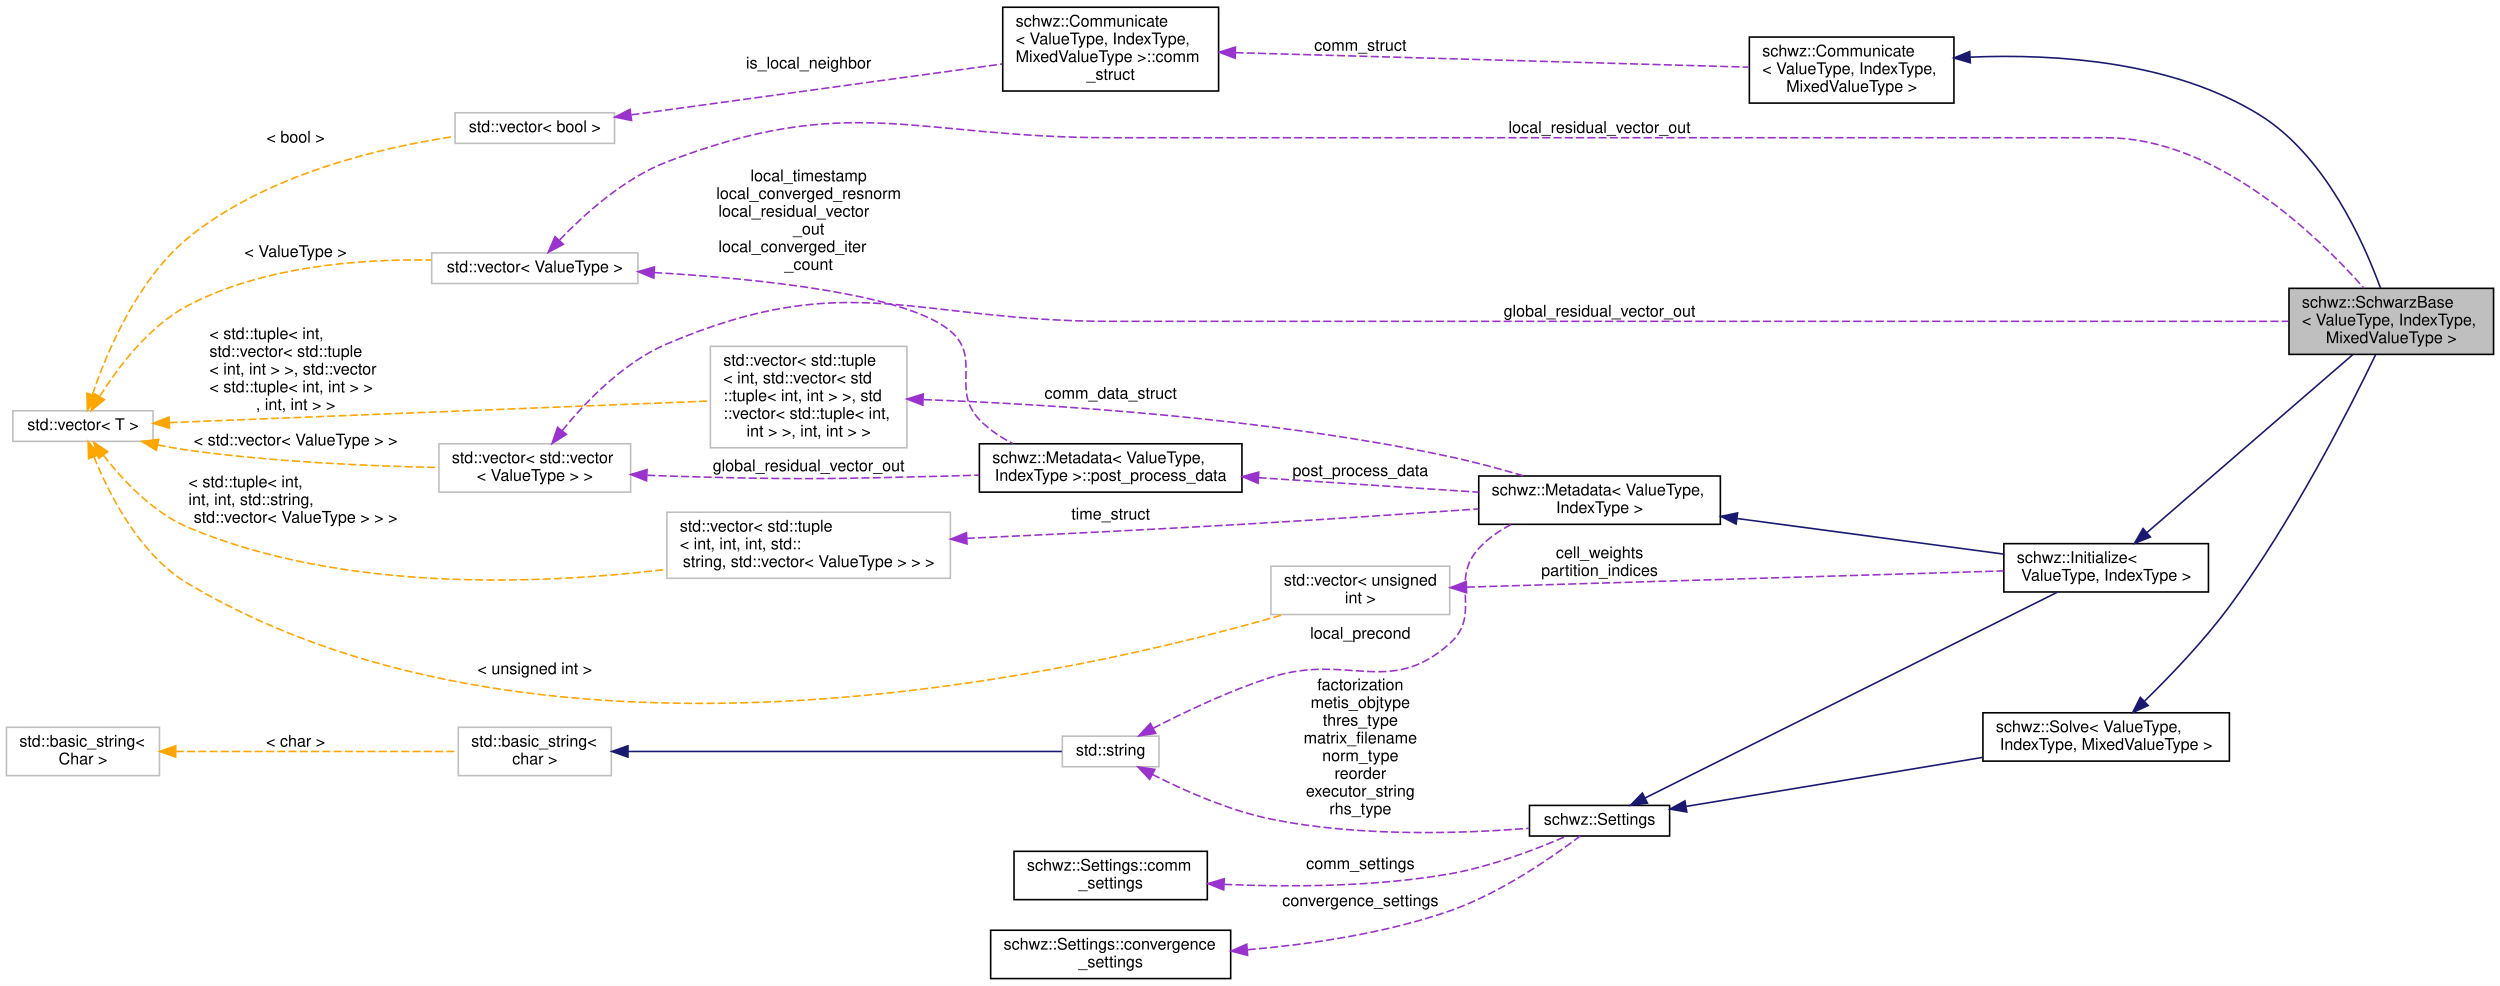
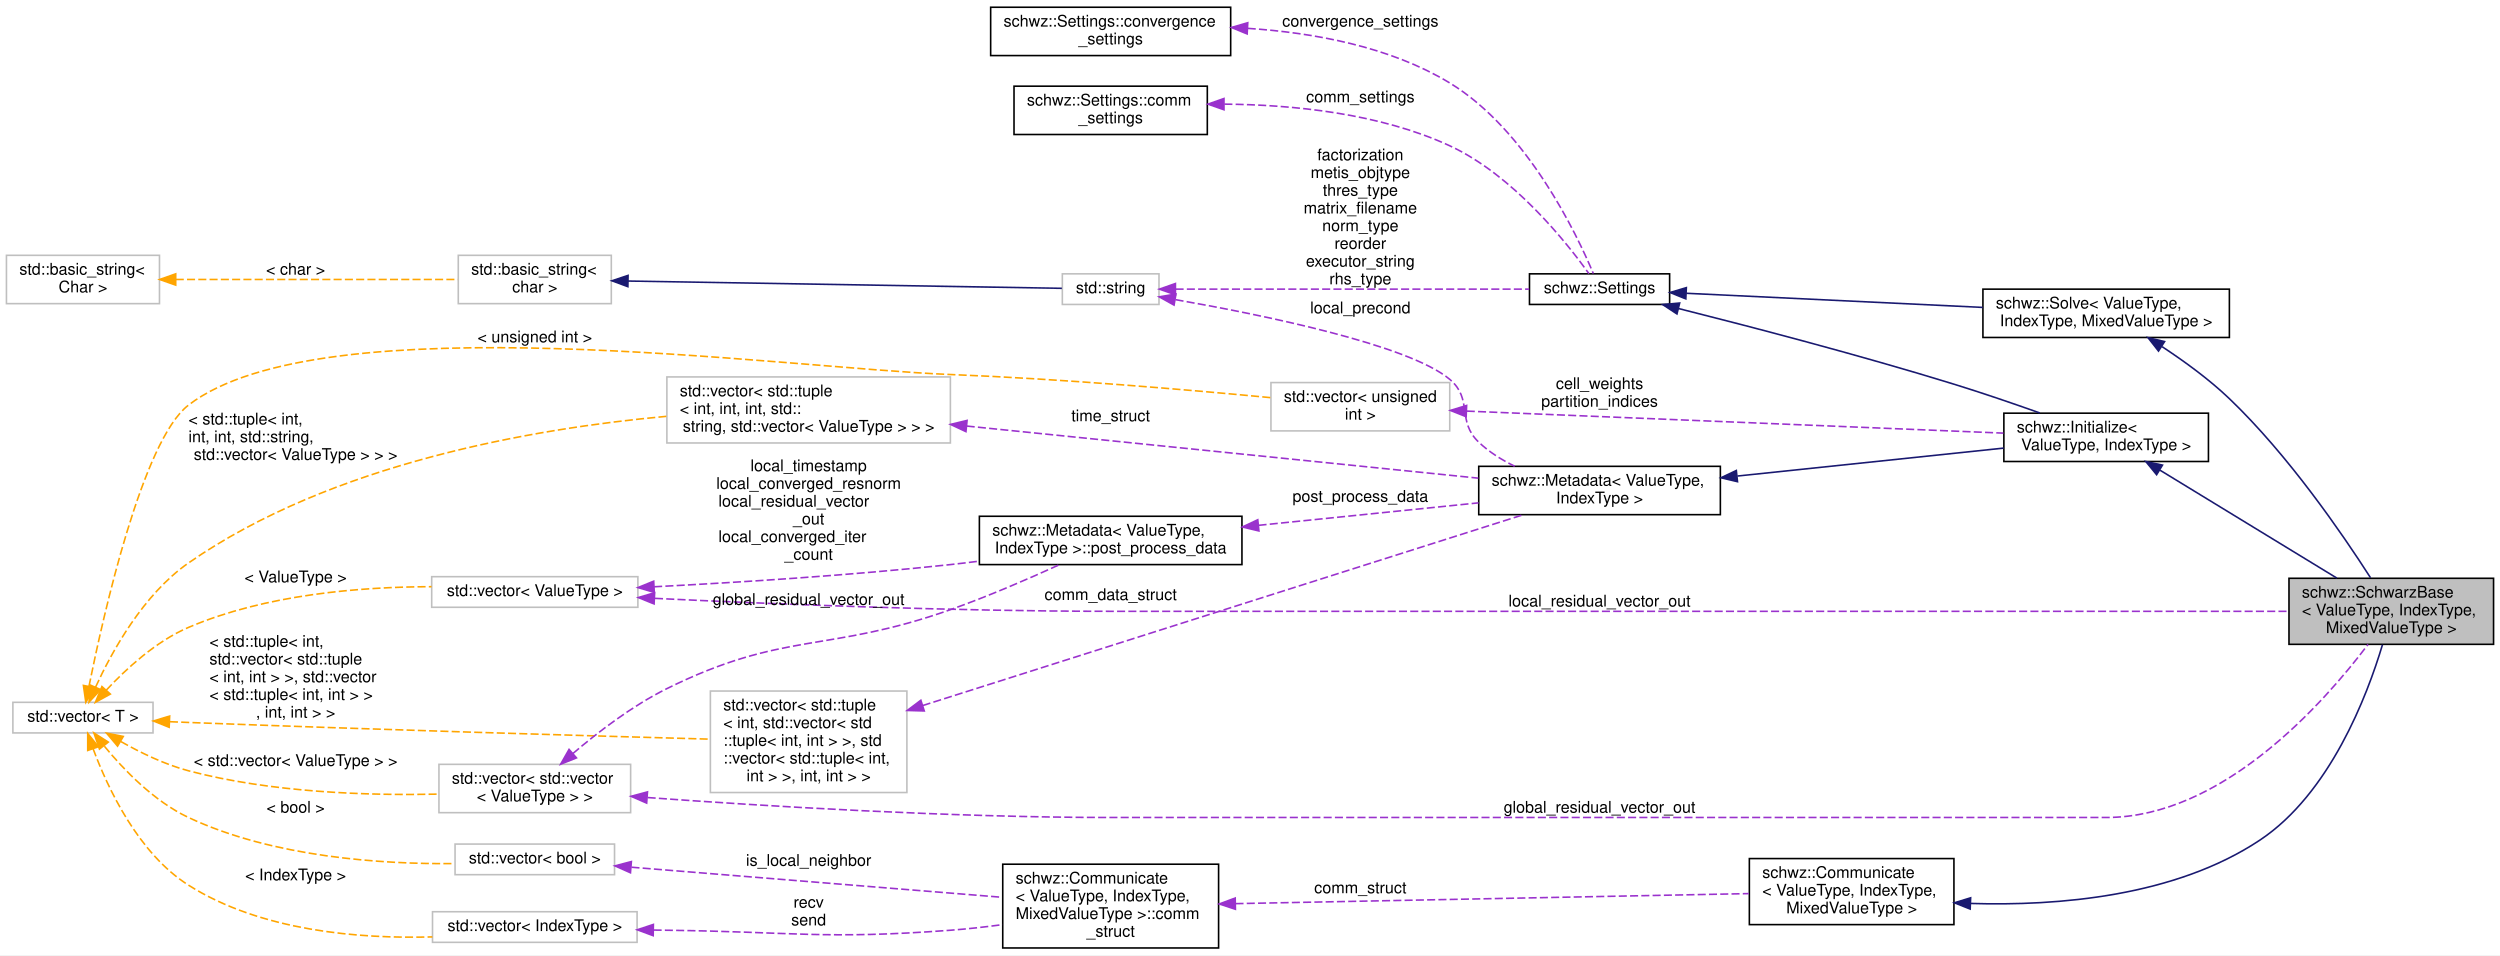
- <svg xmlns="http://www.w3.org/2000/svg" xmlns:xlink="http://www.w3.org/1999/xlink" width="1552pt" height="612pt" viewBox="0.00 0.00 1552.00 612.00">
-   <g id="graph0" class="graph" transform="scale(1 1) rotate(0) translate(4 608)">
-     <polygon fill="#ffffff" stroke="transparent" points="-4,4 -4,-608 1548,-608 1548,4 -4,4" />
+ <svg xmlns="http://www.w3.org/2000/svg" xmlns:xlink="http://www.w3.org/1999/xlink" width="1552pt" height="593pt" viewBox="0.00 0.00 1552.00 593.00">
+   <g id="graph0" class="graph" transform="scale(1 1) rotate(0) translate(4 589)">
+     <polygon fill="#ffffff" stroke="transparent" points="-4,4 -4,-589 1548,-589 1548,4 -4,4" />
    <g id="node1" class="node">
-       <polygon fill="#bfbfbf" stroke="#000000" points="1417,-388 1417,-429 1544,-429 1544,-388 1417,-388" />
-       <text text-anchor="start" x="1425" y="-417" font-family="Helvetica,sans-Serif" font-size="10.00" fill="#000000">schwz::SchwarzBase</text>
-       <text text-anchor="start" x="1425" y="-406" font-family="Helvetica,sans-Serif" font-size="10.00" fill="#000000">&lt; ValueType, IndexType,</text>
-       <text text-anchor="middle" x="1480.5" y="-395" font-family="Helvetica,sans-Serif" font-size="10.00" fill="#000000"> MixedValueType &gt;</text>
+       <polygon fill="#bfbfbf" stroke="#000000" points="1417,-189 1417,-230 1544,-230 1544,-189 1417,-189" />
+       <text text-anchor="start" x="1425" y="-218" font-family="Helvetica,sans-Serif" font-size="10.00" fill="#000000">schwz::SchwarzBase</text>
+       <text text-anchor="start" x="1425" y="-207" font-family="Helvetica,sans-Serif" font-size="10.00" fill="#000000">&lt; ValueType, IndexType,</text>
+       <text text-anchor="middle" x="1480.5" y="-196" font-family="Helvetica,sans-Serif" font-size="10.00" fill="#000000"> MixedValueType &gt;</text>
    </g>
    <g id="node2" class="node">
      <g id="a_node2">
        <a xlink:href="classschwz_1_1Initialize.html" target="_top" xlink:title="The initialization class that provides methods for initialization of the solver. ">
-           <polygon fill="#ffffff" stroke="#000000" points="1240,-240.5 1240,-270.5 1367,-270.5 1367,-240.5 1240,-240.5" />
-           <text text-anchor="start" x="1248" y="-258.5" font-family="Helvetica,sans-Serif" font-size="10.00" fill="#000000">schwz::Initialize&lt;</text>
-           <text text-anchor="middle" x="1303.5" y="-247.5" font-family="Helvetica,sans-Serif" font-size="10.00" fill="#000000"> ValueType, IndexType &gt;</text>
+           <polygon fill="#ffffff" stroke="#000000" points="1240,-302.5 1240,-332.5 1367,-332.5 1367,-302.5 1240,-302.5" />
+           <text text-anchor="start" x="1248" y="-320.5" font-family="Helvetica,sans-Serif" font-size="10.00" fill="#000000">schwz::Initialize&lt;</text>
+           <text text-anchor="middle" x="1303.5" y="-309.5" font-family="Helvetica,sans-Serif" font-size="10.00" fill="#000000"> ValueType, IndexType &gt;</text>
        </a>
      </g>
    </g>
    <g id="edge1" class="edge">
-       <path fill="none" stroke="#191970" d="M1328.784,-277.356C1362.868,-306.818 1423.123,-358.903 1456.523,-387.774" />
-       <polygon fill="#191970" stroke="#191970" points="1330.973,-274.621 1321.119,-270.73 1326.395,-279.917 1330.973,-274.621" />
+       <path fill="none" stroke="#191970" d="M1336.94,-297.096C1368.372,-277.917 1415.177,-249.358 1446.719,-230.112" />
+       <polygon fill="#191970" stroke="#191970" points="1334.824,-294.287 1328.111,-302.483 1338.47,-300.262 1334.824,-294.287" />
    </g>
    <g id="node3" class="node">
      <g id="a_node3">
        <a xlink:href="structschwz_1_1Settings.html" target="_top" xlink:title="The struct that contains the solver settings and the parameters to be set by the user. ">
-           <polygon fill="#ffffff" stroke="#000000" points="945.5,-89 945.5,-108 1032.5,-108 1032.5,-89 945.5,-89" />
-           <text text-anchor="middle" x="989" y="-96" font-family="Helvetica,sans-Serif" font-size="10.00" fill="#000000">schwz::Settings</text>
+           <polygon fill="#ffffff" stroke="#000000" points="945.5,-400 945.5,-419 1032.5,-419 1032.5,-400 945.5,-400" />
+           <text text-anchor="middle" x="989" y="-407" font-family="Helvetica,sans-Serif" font-size="10.00" fill="#000000">schwz::Settings</text>
        </a>
      </g>
    </g>
    <g id="edge2" class="edge">
-       <path fill="none" stroke="#191970" d="M1017.321,-112.638C1076.365,-142.113 1212.169,-209.907 1273.027,-240.288" />
-       <polygon fill="#191970" stroke="#191970" points="1018.71,-109.42 1008.2,-108.085 1015.584,-115.683 1018.71,-109.42" />
-     </g>
-     <g id="node20" class="node">
-       <g id="a_node20">
+       <path fill="none" stroke="#191970" d="M1037.943,-397.48C1082.723,-386.221 1150.68,-368.476 1209,-350.5 1226.603,-345.074 1245.831,-338.484 1262.319,-332.623" />
+       <polygon fill="#191970" stroke="#191970" points="1037.045,-394.096 1028.195,-399.92 1038.745,-400.887 1037.045,-394.096" />
+     </g>
+     <g id="node21" class="node">
+       <g id="a_node21">
        <a xlink:href="classschwz_1_1Solve.html" target="_top" xlink:title="The Solver class the provides the solver and the convergence checking methods. ">
-           <polygon fill="#ffffff" stroke="#000000" points="1227,-135.5 1227,-165.5 1380,-165.5 1380,-135.5 1227,-135.5" />
-           <text text-anchor="start" x="1235" y="-153.5" font-family="Helvetica,sans-Serif" font-size="10.00" fill="#000000">schwz::Solve&lt; ValueType,</text>
-           <text text-anchor="middle" x="1303.5" y="-142.5" font-family="Helvetica,sans-Serif" font-size="10.00" fill="#000000"> IndexType, MixedValueType &gt;</text>
-         </a>
-       </g>
-     </g>
-     <g id="edge26" class="edge">
-       <path fill="none" stroke="#191970" d="M1042.819,-107.398C1093.476,-115.774 1169.869,-128.405 1226.879,-137.831" />
-       <polygon fill="#191970" stroke="#191970" points="1043.167,-103.909 1032.73,-105.73 1042.025,-110.815 1043.167,-103.909" />
+           <polygon fill="#ffffff" stroke="#000000" points="1227,-379.5 1227,-409.5 1380,-409.5 1380,-379.5 1227,-379.5" />
+           <text text-anchor="start" x="1235" y="-397.5" font-family="Helvetica,sans-Serif" font-size="10.00" fill="#000000">schwz::Solve&lt; ValueType,</text>
+           <text text-anchor="middle" x="1303.5" y="-386.5" font-family="Helvetica,sans-Serif" font-size="10.00" fill="#000000"> IndexType, MixedValueType &gt;</text>
+         </a>
+       </g>
+     </g>
+     <g id="edge28" class="edge">
+       <path fill="none" stroke="#191970" d="M1042.819,-406.933C1093.476,-404.517 1169.869,-400.873 1226.879,-398.154" />
+       <polygon fill="#191970" stroke="#191970" points="1042.552,-403.442 1032.73,-407.414 1042.885,-410.434 1042.552,-403.442" />
    </g>
    <g id="node4" class="node">
      <g id="a_node4">
        <a xlink:href="structschwz_1_1Settings_1_1comm__settings.html" target="_top" xlink:title="The settings for the various available communication paradigms. ">
-           <polygon fill="#ffffff" stroke="#000000" points="625.5,-49.5 625.5,-79.5 745.5,-79.5 745.5,-49.5 625.5,-49.5" />
-           <text text-anchor="start" x="633.5" y="-67.5" font-family="Helvetica,sans-Serif" font-size="10.00" fill="#000000">schwz::Settings::comm</text>
-           <text text-anchor="middle" x="685.5" y="-56.5" font-family="Helvetica,sans-Serif" font-size="10.00" fill="#000000">_settings</text>
+           <polygon fill="#ffffff" stroke="#000000" points="625.5,-505.5 625.5,-535.5 745.5,-535.5 745.5,-505.5 625.5,-505.5" />
+           <text text-anchor="start" x="633.5" y="-523.5" font-family="Helvetica,sans-Serif" font-size="10.00" fill="#000000">schwz::Settings::comm</text>
+           <text text-anchor="middle" x="685.5" y="-512.5" font-family="Helvetica,sans-Serif" font-size="10.00" fill="#000000">_settings</text>
        </a>
      </g>
    </g>
    <g id="edge3" class="edge">
-       <path fill="none" stroke="#9a32cd" stroke-dasharray="5,2" d="M756.054,-58.971C797.178,-57.203 849.868,-57.445 896,-65.5 921.822,-70.009 949.997,-80.915 968.49,-88.962" />
-       <polygon fill="#9a32cd" stroke="#9a32cd" points="755.679,-55.485 745.859,-59.461 756.015,-62.477 755.679,-55.485" />
-       <text text-anchor="middle" x="840.5" y="-68.5" font-family="Helvetica,sans-Serif" font-size="10.00" fill="#000000"> comm_settings</text>
+       <path fill="none" stroke="#9a32cd" stroke-dasharray="5,2" d="M756.081,-524.355C798.456,-523.995 852.416,-518.688 896,-498.5 935.543,-480.184 968.804,-438.132 982.411,-419.132" />
+       <polygon fill="#9a32cd" stroke="#9a32cd" points="755.85,-520.855 745.848,-524.348 755.846,-527.855 755.85,-520.855" />
+       <text text-anchor="middle" x="840.5" y="-525.5" font-family="Helvetica,sans-Serif" font-size="10.00" fill="#000000"> comm_settings</text>
    </g>
    <g id="node5" class="node">
      <g id="a_node5">
        <a xlink:title="STL class. ">
-           <polygon fill="#ffffff" stroke="#bfbfbf" points="655.5,-132 655.5,-151 715.5,-151 715.5,-132 655.5,-132" />
-           <text text-anchor="middle" x="685.5" y="-139" font-family="Helvetica,sans-Serif" font-size="10.00" fill="#000000">std::string</text>
+           <polygon fill="#ffffff" stroke="#bfbfbf" points="655.5,-400 655.5,-419 715.5,-419 715.5,-400 655.5,-400" />
+           <text text-anchor="middle" x="685.5" y="-407" font-family="Helvetica,sans-Serif" font-size="10.00" fill="#000000">std::string</text>
        </a>
      </g>
    </g>
    <g id="edge4" class="edge">
-       <path fill="none" stroke="#9a32cd" stroke-dasharray="5,2" d="M711.333,-127.249C730.899,-117.298 758.796,-104.871 785,-99.5 839.299,-88.371 903.448,-90.475 945.112,-93.792" />
-       <polygon fill="#9a32cd" stroke="#9a32cd" points="709.684,-124.162 702.441,-131.894 712.925,-130.367 709.684,-124.162" />
-       <text text-anchor="middle" x="840.5" y="-179.5" font-family="Helvetica,sans-Serif" font-size="10.00" fill="#000000"> factorization</text>
-       <text text-anchor="middle" x="840.5" y="-168.5" font-family="Helvetica,sans-Serif" font-size="10.00" fill="#000000">metis_objtype</text>
-       <text text-anchor="middle" x="840.5" y="-157.5" font-family="Helvetica,sans-Serif" font-size="10.00" fill="#000000">thres_type</text>
-       <text text-anchor="middle" x="840.5" y="-146.5" font-family="Helvetica,sans-Serif" font-size="10.00" fill="#000000">matrix_filename</text>
-       <text text-anchor="middle" x="840.5" y="-135.5" font-family="Helvetica,sans-Serif" font-size="10.00" fill="#000000">norm_type</text>
-       <text text-anchor="middle" x="840.5" y="-124.5" font-family="Helvetica,sans-Serif" font-size="10.00" fill="#000000">reorder</text>
-       <text text-anchor="middle" x="840.5" y="-113.5" font-family="Helvetica,sans-Serif" font-size="10.00" fill="#000000">executor_string</text>
-       <text text-anchor="middle" x="840.5" y="-102.5" font-family="Helvetica,sans-Serif" font-size="10.00" fill="#000000">rhs_type</text>
+       <path fill="none" stroke="#9a32cd" stroke-dasharray="5,2" d="M725.786,-409.5C782.776,-409.5 886.528,-409.5 945.314,-409.5" />
+       <polygon fill="#9a32cd" stroke="#9a32cd" points="725.71,-406 715.71,-409.5 725.71,-413 725.71,-406" />
+       <text text-anchor="middle" x="840.5" y="-489.5" font-family="Helvetica,sans-Serif" font-size="10.00" fill="#000000"> factorization</text>
+       <text text-anchor="middle" x="840.5" y="-478.5" font-family="Helvetica,sans-Serif" font-size="10.00" fill="#000000">metis_objtype</text>
+       <text text-anchor="middle" x="840.5" y="-467.5" font-family="Helvetica,sans-Serif" font-size="10.00" fill="#000000">thres_type</text>
+       <text text-anchor="middle" x="840.5" y="-456.5" font-family="Helvetica,sans-Serif" font-size="10.00" fill="#000000">matrix_filename</text>
+       <text text-anchor="middle" x="840.5" y="-445.5" font-family="Helvetica,sans-Serif" font-size="10.00" fill="#000000">norm_type</text>
+       <text text-anchor="middle" x="840.5" y="-434.5" font-family="Helvetica,sans-Serif" font-size="10.00" fill="#000000">reorder</text>
+       <text text-anchor="middle" x="840.5" y="-423.5" font-family="Helvetica,sans-Serif" font-size="10.00" fill="#000000">executor_string</text>
+       <text text-anchor="middle" x="840.5" y="-412.5" font-family="Helvetica,sans-Serif" font-size="10.00" fill="#000000">rhs_type</text>
    </g>
    <g id="node9" class="node">
      <g id="a_node9">
        <a xlink:href="structschwz_1_1Metadata.html" target="_top" xlink:title="The solver metadata struct. ">
-           <polygon fill="#ffffff" stroke="#000000" points="914,-282.5 914,-312.5 1064,-312.5 1064,-282.5 914,-282.5" />
-           <text text-anchor="start" x="922" y="-300.5" font-family="Helvetica,sans-Serif" font-size="10.00" fill="#000000">schwz::Metadata&lt; ValueType,</text>
-           <text text-anchor="middle" x="989" y="-289.5" font-family="Helvetica,sans-Serif" font-size="10.00" fill="#000000"> IndexType &gt;</text>
+           <polygon fill="#ffffff" stroke="#000000" points="914,-269.5 914,-299.5 1064,-299.5 1064,-269.5 914,-269.5" />
+           <text text-anchor="start" x="922" y="-287.5" font-family="Helvetica,sans-Serif" font-size="10.00" fill="#000000">schwz::Metadata&lt; ValueType,</text>
+           <text text-anchor="middle" x="989" y="-276.5" font-family="Helvetica,sans-Serif" font-size="10.00" fill="#000000"> IndexType &gt;</text>
        </a>
      </g>
    </g>
    <g id="edge11" class="edge">
-       <path fill="none" stroke="#9a32cd" stroke-dasharray="5,2" d="M711.894,-155.881C731.545,-166.042 759.301,-179.268 785,-187.5 832.815,-202.817 858.614,-174.987 896,-208.5 916.414,-226.799 895.449,-247.314 914,-267.5 919.599,-273.592 926.6,-278.47 934.061,-282.369" />
-       <polygon fill="#9a32cd" stroke="#9a32cd" points="713.423,-152.73 702.944,-151.174 710.165,-158.926 713.423,-152.73" />
-       <text text-anchor="middle" x="840.5" y="-211.5" font-family="Helvetica,sans-Serif" font-size="10.00" fill="#000000"> local_precond</text>
+       <path fill="none" stroke="#9a32cd" stroke-dasharray="5,2" d="M725.778,-402.976C779.371,-393.604 870.358,-375.063 896,-353.5 910.611,-341.213 900.155,-327.644 914,-314.5 920.407,-308.417 928.203,-303.511 936.316,-299.571" />
+       <polygon fill="#9a32cd" stroke="#9a32cd" points="724.851,-399.584 715.588,-404.727 726.036,-406.483 724.851,-399.584" />
+       <text text-anchor="middle" x="840.5" y="-394.5" font-family="Helvetica,sans-Serif" font-size="10.00" fill="#000000"> local_precond</text>
    </g>
    <g id="node6" class="node">
-       <polygon fill="#ffffff" stroke="#bfbfbf" points="280.5,-126.5 280.5,-156.5 375.5,-156.5 375.5,-126.5 280.5,-126.5" />
-       <text text-anchor="start" x="288.5" y="-144.5" font-family="Helvetica,sans-Serif" font-size="10.00" fill="#000000">std::basic_string&lt;</text>
-       <text text-anchor="middle" x="328" y="-133.5" font-family="Helvetica,sans-Serif" font-size="10.00" fill="#000000"> char &gt;</text>
+       <polygon fill="#ffffff" stroke="#bfbfbf" points="280.5,-400.5 280.5,-430.5 375.5,-430.5 375.5,-400.5 280.5,-400.5" />
+       <text text-anchor="start" x="288.5" y="-418.5" font-family="Helvetica,sans-Serif" font-size="10.00" fill="#000000">std::basic_string&lt;</text>
+       <text text-anchor="middle" x="328" y="-407.5" font-family="Helvetica,sans-Serif" font-size="10.00" fill="#000000"> char &gt;</text>
    </g>
    <g id="edge5" class="edge">
-       <path fill="none" stroke="#191970" d="M385.845,-141.5C462.709,-141.5 595.715,-141.5 655.211,-141.5" />
-       <polygon fill="#191970" stroke="#191970" points="385.843,-138 375.843,-141.5 385.843,-145 385.843,-138" />
+       <path fill="none" stroke="#191970" d="M385.845,-414.529C462.709,-413.239 595.715,-411.007 655.211,-410.008" />
+       <polygon fill="#191970" stroke="#191970" points="385.783,-411.03 375.843,-414.697 385.9,-418.029 385.783,-411.03" />
    </g>
    <g id="node7" class="node">
      <g id="a_node7">
        <a xlink:title="STL class. ">
-           <polygon fill="#ffffff" stroke="#bfbfbf" points="0,-126.5 0,-156.5 95,-156.5 95,-126.5 0,-126.5" />
-           <text text-anchor="start" x="8" y="-144.5" font-family="Helvetica,sans-Serif" font-size="10.00" fill="#000000">std::basic_string&lt;</text>
-           <text text-anchor="middle" x="47.5" y="-133.5" font-family="Helvetica,sans-Serif" font-size="10.00" fill="#000000"> Char &gt;</text>
+           <polygon fill="#ffffff" stroke="#bfbfbf" points="0,-400.5 0,-430.5 95,-430.5 95,-400.5 0,-400.5" />
+           <text text-anchor="start" x="8" y="-418.5" font-family="Helvetica,sans-Serif" font-size="10.00" fill="#000000">std::basic_string&lt;</text>
+           <text text-anchor="middle" x="47.5" y="-407.5" font-family="Helvetica,sans-Serif" font-size="10.00" fill="#000000"> Char &gt;</text>
        </a>
      </g>
    </g>
    <g id="edge6" class="edge">
-       <path fill="none" stroke="#ffa500" stroke-dasharray="5,2" d="M105.094,-141.5C156.777,-141.5 231.742,-141.5 280.184,-141.5" />
-       <polygon fill="#ffa500" stroke="#ffa500" points="105.083,-138 95.083,-141.5 105.083,-145 105.083,-138" />
-       <text text-anchor="middle" x="179.5" y="-144.5" font-family="Helvetica,sans-Serif" font-size="10.00" fill="#000000"> &lt; char &gt;</text>
+       <path fill="none" stroke="#ffa500" stroke-dasharray="5,2" d="M105.094,-415.5C156.777,-415.5 231.742,-415.5 280.184,-415.5" />
+       <polygon fill="#ffa500" stroke="#ffa500" points="105.083,-412 95.083,-415.5 105.083,-419 105.083,-412" />
+       <text text-anchor="middle" x="179.5" y="-418.5" font-family="Helvetica,sans-Serif" font-size="10.00" fill="#000000"> &lt; char &gt;</text>
    </g>
    <g id="node8" class="node">
      <g id="a_node8">
        <a xlink:href="structschwz_1_1Settings_1_1convergence__settings.html" target="_top" xlink:title="The various convergence settings available. ">
-           <polygon fill="#ffffff" stroke="#000000" points="611,-.5 611,-30.5 760,-30.5 760,-.5 611,-.5" />
-           <text text-anchor="start" x="619" y="-18.5" font-family="Helvetica,sans-Serif" font-size="10.00" fill="#000000">schwz::Settings::convergence</text>
-           <text text-anchor="middle" x="685.5" y="-7.5" font-family="Helvetica,sans-Serif" font-size="10.00" fill="#000000">_settings</text>
+           <polygon fill="#ffffff" stroke="#000000" points="611,-554.5 611,-584.5 760,-584.5 760,-554.5 611,-554.5" />
+           <text text-anchor="start" x="619" y="-572.5" font-family="Helvetica,sans-Serif" font-size="10.00" fill="#000000">schwz::Settings::convergence</text>
+           <text text-anchor="middle" x="685.5" y="-561.5" font-family="Helvetica,sans-Serif" font-size="10.00" fill="#000000">_settings</text>
        </a>
      </g>
    </g>
    <g id="edge7" class="edge">
-       <path fill="none" stroke="#9a32cd" stroke-dasharray="5,2" d="M770.568,-18.402C809.644,-21.746 856.069,-28.609 896,-42.5 927.507,-53.461 959.904,-76.035 976.898,-88.924" />
-       <polygon fill="#9a32cd" stroke="#9a32cd" points="770.523,-14.887 760.278,-17.587 769.971,-21.866 770.523,-14.887" />
-       <text text-anchor="middle" x="840.5" y="-45.5" font-family="Helvetica,sans-Serif" font-size="10.00" fill="#000000"> convergence_settings</text>
+       <path fill="none" stroke="#9a32cd" stroke-dasharray="5,2" d="M770.575,-571.396C811.104,-568.745 858.738,-560.175 896,-537.5 944.104,-508.228 974.803,-443.757 985.125,-419.231" />
+       <polygon fill="#9a32cd" stroke="#9a32cd" points="770.23,-567.909 760.435,-571.947 770.611,-574.899 770.23,-567.909" />
+       <text text-anchor="middle" x="840.5" y="-572.5" font-family="Helvetica,sans-Serif" font-size="10.00" fill="#000000"> convergence_settings</text>
    </g>
    <g id="edge8" class="edge">
-       <path fill="none" stroke="#191970" d="M1074.253,-286.115C1126.489,-279.139 1192.243,-270.358 1239.92,-263.991" />
-       <polygon fill="#191970" stroke="#191970" points="1073.779,-282.647 1064.331,-287.44 1074.706,-289.585 1073.779,-282.647" />
+       <path fill="none" stroke="#191970" d="M1074.579,-293.48C1126.763,-298.955 1192.342,-305.836 1239.92,-310.829" />
+       <polygon fill="#191970" stroke="#191970" points="1074.641,-289.967 1064.331,-292.404 1073.911,-296.929 1074.641,-289.967" />
    </g>
    <g id="node10" class="node">
-       <polygon fill="#ffffff" stroke="#bfbfbf" points="410,-249 410,-290 586,-290 586,-249 410,-249" />
-       <text text-anchor="start" x="418" y="-278" font-family="Helvetica,sans-Serif" font-size="10.00" fill="#000000">std::vector&lt; std::tuple</text>
-       <text text-anchor="start" x="418" y="-267" font-family="Helvetica,sans-Serif" font-size="10.00" fill="#000000">&lt; int, int, int, std::</text>
-       <text text-anchor="middle" x="498" y="-256" font-family="Helvetica,sans-Serif" font-size="10.00" fill="#000000">string, std::vector&lt; ValueType &gt; &gt; &gt;</text>
+       <polygon fill="#ffffff" stroke="#bfbfbf" points="410,-314 410,-355 586,-355 586,-314 410,-314" />
+       <text text-anchor="start" x="418" y="-343" font-family="Helvetica,sans-Serif" font-size="10.00" fill="#000000">std::vector&lt; std::tuple</text>
+       <text text-anchor="start" x="418" y="-332" font-family="Helvetica,sans-Serif" font-size="10.00" fill="#000000">&lt; int, int, int, std::</text>
+       <text text-anchor="middle" x="498" y="-321" font-family="Helvetica,sans-Serif" font-size="10.00" fill="#000000">string, std::vector&lt; ValueType &gt; &gt; &gt;</text>
    </g>
    <g id="edge9" class="edge">
-       <path fill="none" stroke="#9a32cd" stroke-dasharray="5,2" d="M596.186,-273.793C647.156,-276.135 710.44,-279.223 767,-282.5 815.881,-285.332 870.78,-289.037 913.754,-292.056" />
-       <polygon fill="#9a32cd" stroke="#9a32cd" points="596.311,-270.295 586.161,-273.334 595.991,-277.287 596.311,-270.295" />
-       <text text-anchor="middle" x="685.5" y="-285.5" font-family="Helvetica,sans-Serif" font-size="10.00" fill="#000000"> time_struct</text>
+       <path fill="none" stroke="#9a32cd" stroke-dasharray="5,2" d="M596.107,-324.51C689.675,-314.981 828.599,-300.834 913.731,-292.165" />
+       <polygon fill="#9a32cd" stroke="#9a32cd" points="595.658,-321.037 586.064,-325.532 596.367,-328.001 595.658,-321.037" />
+       <text text-anchor="middle" x="685.5" y="-327.5" font-family="Helvetica,sans-Serif" font-size="10.00" fill="#000000"> time_struct</text>
    </g>
    <g id="node11" class="node">
      <g id="a_node11">
        <a xlink:title="STL class. ">
-           <polygon fill="#ffffff" stroke="#bfbfbf" points="4,-334 4,-353 91,-353 91,-334 4,-334" />
-           <text text-anchor="middle" x="47.5" y="-341" font-family="Helvetica,sans-Serif" font-size="10.00" fill="#000000">std::vector&lt; T &gt;</text>
+           <polygon fill="#ffffff" stroke="#bfbfbf" points="4,-134 4,-153 91,-153 91,-134 4,-134" />
+           <text text-anchor="middle" x="47.5" y="-141" font-family="Helvetica,sans-Serif" font-size="10.00" fill="#000000">std::vector&lt; T &gt;</text>
        </a>
      </g>
    </g>
    <g id="edge10" class="edge">
-       <path fill="none" stroke="#ffa500" stroke-dasharray="5,2" d="M60.165,-325.391C71.905,-310.287 90.865,-289.787 113,-280.5 208.419,-240.466 329.161,-244.813 409.744,-254.514" />
-       <polygon fill="#ffa500" stroke="#ffa500" points="57.269,-323.421 54.117,-333.536 62.889,-327.594 57.269,-323.421" />
-       <text text-anchor="start" x="113" y="-305.5" font-family="Helvetica,sans-Serif" font-size="10.00" fill="#000000"> &lt; std::tuple&lt; int,</text>
-       <text text-anchor="start" x="113" y="-294.5" font-family="Helvetica,sans-Serif" font-size="10.00" fill="#000000"> int, int, std::string,</text>
-       <text text-anchor="middle" x="179.5" y="-283.5" font-family="Helvetica,sans-Serif" font-size="10.00" fill="#000000"> std::vector&lt; ValueType &gt; &gt; &gt;</text>
+       <path fill="none" stroke="#ffa500" stroke-dasharray="5,2" d="M55.312,-162.408C65.371,-184.357 84.959,-220.027 113,-239.5 201.779,-301.152 326.469,-322.915 409.632,-330.527" />
+       <polygon fill="#ffa500" stroke="#ffa500" points="58.469,-160.89 51.255,-153.131 52.056,-163.696 58.469,-160.89" />
+       <text text-anchor="start" x="113" y="-325.5" font-family="Helvetica,sans-Serif" font-size="10.00" fill="#000000"> &lt; std::tuple&lt; int,</text>
+       <text text-anchor="start" x="113" y="-314.5" font-family="Helvetica,sans-Serif" font-size="10.00" fill="#000000"> int, int, std::string,</text>
+       <text text-anchor="middle" x="179.5" y="-303.5" font-family="Helvetica,sans-Serif" font-size="10.00" fill="#000000"> std::vector&lt; ValueType &gt; &gt; &gt;</text>
    </g>
    <g id="node13" class="node">
-       <polygon fill="#ffffff" stroke="#bfbfbf" points="264,-432 264,-451 392,-451 392,-432 264,-432" />
-       <text text-anchor="middle" x="328" y="-439" font-family="Helvetica,sans-Serif" font-size="10.00" fill="#000000">std::vector&lt; ValueType &gt;</text>
+       <polygon fill="#ffffff" stroke="#bfbfbf" points="264,-212 264,-231 392,-231 392,-212 264,-212" />
+       <text text-anchor="middle" x="328" y="-219" font-family="Helvetica,sans-Serif" font-size="10.00" fill="#000000">std::vector&lt; ValueType &gt;</text>
    </g>
    <g id="edge14" class="edge">
-       <path fill="none" stroke="#ffa500" stroke-dasharray="5,2" d="M57.984,-362.022C69.14,-379.801 88.544,-405.776 113,-418.5 159.456,-442.67 219.124,-447.328 263.811,-446.562" />
-       <polygon fill="#ffa500" stroke="#ffa500" points="60.796,-359.905 52.655,-353.124 54.79,-363.501 60.796,-359.905" />
-       <text text-anchor="middle" x="179.5" y="-448.5" font-family="Helvetica,sans-Serif" font-size="10.00" fill="#000000"> &lt; ValueType &gt;</text>
+       <path fill="none" stroke="#ffa500" stroke-dasharray="5,2" d="M61.916,-160.494C74.085,-173.567 92.728,-190.817 113,-199.5 160.77,-219.96 219.781,-224.721 263.888,-224.781" />
+       <polygon fill="#ffa500" stroke="#ffa500" points="64.495,-158.127 55.219,-153.008 59.278,-162.795 64.495,-158.127" />
+       <text text-anchor="middle" x="179.5" y="-227.5" font-family="Helvetica,sans-Serif" font-size="10.00" fill="#000000"> &lt; ValueType &gt;</text>
    </g>
    <g id="node14" class="node">
-       <polygon fill="#ffffff" stroke="#bfbfbf" points="268.5,-302.5 268.5,-332.5 387.5,-332.5 387.5,-302.5 268.5,-302.5" />
-       <text text-anchor="start" x="276.5" y="-320.5" font-family="Helvetica,sans-Serif" font-size="10.00" fill="#000000">std::vector&lt; std::vector</text>
-       <text text-anchor="middle" x="328" y="-309.5" font-family="Helvetica,sans-Serif" font-size="10.00" fill="#000000">&lt; ValueType &gt; &gt;</text>
+       <polygon fill="#ffffff" stroke="#bfbfbf" points="268.5,-84.5 268.5,-114.5 387.5,-114.5 387.5,-84.5 268.5,-84.5" />
+       <text text-anchor="start" x="276.5" y="-102.5" font-family="Helvetica,sans-Serif" font-size="10.00" fill="#000000">std::vector&lt; std::vector</text>
+       <text text-anchor="middle" x="328" y="-91.5" font-family="Helvetica,sans-Serif" font-size="10.00" fill="#000000">&lt; ValueType &gt; &gt;</text>
    </g>
    <g id="edge16" class="edge">
-       <path fill="none" stroke="#ffa500" stroke-dasharray="5,2" d="M93.898,-331.827C100.284,-330.528 106.782,-329.364 113,-328.5 165.197,-321.244 225.118,-318.644 268.42,-317.772" />
-       <polygon fill="#ffa500" stroke="#ffa500" points="93.052,-328.429 84.013,-333.957 94.525,-335.272 93.052,-328.429" />
-       <text text-anchor="middle" x="179.5" y="-331.5" font-family="Helvetica,sans-Serif" font-size="10.00" fill="#000000"> &lt; std::vector&lt; ValueType &gt; &gt;</text>
+       <path fill="none" stroke="#ffa500" stroke-dasharray="5,2" d="M71.069,-128.621C83.132,-121.801 98.334,-114.384 113,-110.5 164.123,-96.96 224.417,-95.027 268.125,-96.007" />
+       <polygon fill="#ffa500" stroke="#ffa500" points="68.976,-125.792 62.138,-133.884 72.53,-131.822 68.976,-125.792" />
+       <text text-anchor="middle" x="179.5" y="-113.5" font-family="Helvetica,sans-Serif" font-size="10.00" fill="#000000"> &lt; std::vector&lt; ValueType &gt; &gt;</text>
    </g>
    <g id="node15" class="node">
-       <polygon fill="#ffffff" stroke="#bfbfbf" points="437,-330 437,-393 559,-393 559,-330 437,-330" />
-       <text text-anchor="start" x="445" y="-381" font-family="Helvetica,sans-Serif" font-size="10.00" fill="#000000">std::vector&lt; std::tuple</text>
-       <text text-anchor="start" x="445" y="-370" font-family="Helvetica,sans-Serif" font-size="10.00" fill="#000000">&lt; int, std::vector&lt; std</text>
-       <text text-anchor="start" x="445" y="-359" font-family="Helvetica,sans-Serif" font-size="10.00" fill="#000000">::tuple&lt; int, int &gt; &gt;, std</text>
-       <text text-anchor="start" x="445" y="-348" font-family="Helvetica,sans-Serif" font-size="10.00" fill="#000000">::vector&lt; std::tuple&lt; int,</text>
-       <text text-anchor="middle" x="498" y="-337" font-family="Helvetica,sans-Serif" font-size="10.00" fill="#000000"> int &gt; &gt;, int, int &gt; &gt;</text>
+       <polygon fill="#ffffff" stroke="#bfbfbf" points="437,-97 437,-160 559,-160 559,-97 437,-97" />
+       <text text-anchor="start" x="445" y="-148" font-family="Helvetica,sans-Serif" font-size="10.00" fill="#000000">std::vector&lt; std::tuple</text>
+       <text text-anchor="start" x="445" y="-137" font-family="Helvetica,sans-Serif" font-size="10.00" fill="#000000">&lt; int, std::vector&lt; std</text>
+       <text text-anchor="start" x="445" y="-126" font-family="Helvetica,sans-Serif" font-size="10.00" fill="#000000">::tuple&lt; int, int &gt; &gt;, std</text>
+       <text text-anchor="start" x="445" y="-115" font-family="Helvetica,sans-Serif" font-size="10.00" fill="#000000">::vector&lt; std::tuple&lt; int,</text>
+       <text text-anchor="middle" x="498" y="-104" font-family="Helvetica,sans-Serif" font-size="10.00" fill="#000000"> int &gt; &gt;, int, int &gt; &gt;</text>
    </g>
    <g id="edge18" class="edge">
-       <path fill="none" stroke="#ffa500" stroke-dasharray="5,2" d="M101.232,-345.647C185.525,-349.015 348.344,-355.52 436.947,-359.061" />
-       <polygon fill="#ffa500" stroke="#ffa500" points="101.237,-342.144 91.105,-345.242 100.957,-349.139 101.237,-342.144" />
-       <text text-anchor="start" x="126" y="-397.5" font-family="Helvetica,sans-Serif" font-size="10.00" fill="#000000"> &lt; std::tuple&lt; int,</text>
-       <text text-anchor="start" x="126" y="-386.5" font-family="Helvetica,sans-Serif" font-size="10.00" fill="#000000"> std::vector&lt; std::tuple</text>
-       <text text-anchor="start" x="126" y="-375.5" font-family="Helvetica,sans-Serif" font-size="10.00" fill="#000000">&lt; int, int &gt; &gt;, std::vector</text>
-       <text text-anchor="start" x="126" y="-364.5" font-family="Helvetica,sans-Serif" font-size="10.00" fill="#000000">&lt; std::tuple&lt; int, int &gt; &gt;</text>
-       <text text-anchor="middle" x="179.5" y="-353.5" font-family="Helvetica,sans-Serif" font-size="10.00" fill="#000000">, int, int &gt; &gt;</text>
+       <path fill="none" stroke="#ffa500" stroke-dasharray="5,2" d="M101.493,-140.965C105.386,-140.801 109.253,-140.644 113,-140.5 227.435,-136.096 361.051,-132.214 436.978,-130.127" />
+       <polygon fill="#ffa500" stroke="#ffa500" points="101.024,-137.482 91.185,-141.41 101.327,-144.475 101.024,-137.482" />
+       <text text-anchor="start" x="126" y="-187.5" font-family="Helvetica,sans-Serif" font-size="10.00" fill="#000000"> &lt; std::tuple&lt; int,</text>
+       <text text-anchor="start" x="126" y="-176.5" font-family="Helvetica,sans-Serif" font-size="10.00" fill="#000000"> std::vector&lt; std::tuple</text>
+       <text text-anchor="start" x="126" y="-165.5" font-family="Helvetica,sans-Serif" font-size="10.00" fill="#000000">&lt; int, int &gt; &gt;, std::vector</text>
+       <text text-anchor="start" x="126" y="-154.5" font-family="Helvetica,sans-Serif" font-size="10.00" fill="#000000">&lt; std::tuple&lt; int, int &gt; &gt;</text>
+       <text text-anchor="middle" x="179.5" y="-143.5" font-family="Helvetica,sans-Serif" font-size="10.00" fill="#000000">, int, int &gt; &gt;</text>
    </g>
    <g id="node16" class="node">
-       <polygon fill="#ffffff" stroke="#bfbfbf" points="785,-226.5 785,-256.5 896,-256.5 896,-226.5 785,-226.5" />
-       <text text-anchor="start" x="793" y="-244.5" font-family="Helvetica,sans-Serif" font-size="10.00" fill="#000000">std::vector&lt; unsigned</text>
-       <text text-anchor="middle" x="840.5" y="-233.5" font-family="Helvetica,sans-Serif" font-size="10.00" fill="#000000"> int &gt;</text>
+       <polygon fill="#ffffff" stroke="#bfbfbf" points="785,-321.5 785,-351.5 896,-351.5 896,-321.5 785,-321.5" />
+       <text text-anchor="start" x="793" y="-339.5" font-family="Helvetica,sans-Serif" font-size="10.00" fill="#000000">std::vector&lt; unsigned</text>
+       <text text-anchor="middle" x="840.5" y="-328.5" font-family="Helvetica,sans-Serif" font-size="10.00" fill="#000000"> int &gt;</text>
    </g>
    <g id="edge20" class="edge">
-       <path fill="none" stroke="#ffa500" stroke-dasharray="5,2" d="M54.289,-324.435C63.612,-301.359 82.75,-263.377 113,-245.5 336.452,-113.448 669.947,-190.824 792.826,-226.49" />
-       <polygon fill="#ffa500" stroke="#ffa500" points="50.987,-323.272 50.691,-333.863 57.527,-325.768 50.987,-323.272" />
-       <text text-anchor="middle" x="328" y="-189.5" font-family="Helvetica,sans-Serif" font-size="10.00" fill="#000000"> &lt; unsigned int &gt;</text>
+       <path fill="none" stroke="#ffa500" stroke-dasharray="5,2" d="M51.226,-162.909C60.228,-207.608 84.532,-315.654 113,-337.5 196.455,-401.542 480.885,-360.624 586,-356.5 654.644,-353.807 733.462,-347.043 784.97,-342.125" />
+       <polygon fill="#ffa500" stroke="#ffa500" points="54.641,-162.136 49.274,-153.001 47.773,-163.489 54.641,-162.136" />
+       <text text-anchor="middle" x="328" y="-376.5" font-family="Helvetica,sans-Serif" font-size="10.00" fill="#000000"> &lt; unsigned int &gt;</text>
    </g>
    <g id="node19" class="node">
-       <polygon fill="#ffffff" stroke="#bfbfbf" points="278.5,-519 278.5,-538 377.5,-538 377.5,-519 278.5,-519" />
-       <text text-anchor="middle" x="328" y="-526" font-family="Helvetica,sans-Serif" font-size="10.00" fill="#000000">std::vector&lt; bool &gt;</text>
+       <polygon fill="#ffffff" stroke="#bfbfbf" points="264.5,-4 264.5,-23 391.5,-23 391.5,-4 264.5,-4" />
+       <text text-anchor="middle" x="328" y="-11" font-family="Helvetica,sans-Serif" font-size="10.00" fill="#000000">std::vector&lt; IndexType &gt;</text>
    </g>
    <g id="edge24" class="edge">
-       <path fill="none" stroke="#ffa500" stroke-dasharray="5,2" d="M53.403,-363.113C62.211,-389.095 81.252,-434.649 113,-460.5 160.813,-499.433 231.174,-516.199 278.241,-523.337" />
-       <polygon fill="#ffa500" stroke="#ffa500" points="56.638,-361.74 50.247,-353.29 49.973,-363.881 56.638,-361.74" />
-       <text text-anchor="middle" x="179.5" y="-519.5" font-family="Helvetica,sans-Serif" font-size="10.00" fill="#000000"> &lt; bool &gt;</text>
+       <path fill="none" stroke="#ffa500" stroke-dasharray="5,2" d="M53.802,-124.166C62.789,-99.965 81.75,-59.29 113,-39.5 157.946,-11.035 218.892,-6.094 264.418,-7.368" />
+       <polygon fill="#ffa500" stroke="#ffa500" points="50.463,-123.112 50.46,-133.707 57.069,-125.426 50.463,-123.112" />
+       <text text-anchor="middle" x="179.5" y="-42.5" font-family="Helvetica,sans-Serif" font-size="10.00" fill="#000000"> &lt; IndexType &gt;</text>
+     </g>
+     <g id="node20" class="node">
+       <polygon fill="#ffffff" stroke="#bfbfbf" points="278.5,-46 278.5,-65 377.5,-65 377.5,-46 278.5,-46" />
+       <text text-anchor="middle" x="328" y="-53" font-family="Helvetica,sans-Serif" font-size="10.00" fill="#000000">std::vector&lt; bool &gt;</text>
+     </g>
+     <g id="edge26" class="edge">
+       <path fill="none" stroke="#ffa500" stroke-dasharray="5,2" d="M60.784,-125.758C72.727,-111.243 91.64,-91.534 113,-81.5 165.577,-56.802 233.002,-52.445 278.202,-52.873" />
+       <polygon fill="#ffa500" stroke="#ffa500" points="57.735,-123.972 54.289,-133.991 63.231,-128.308 57.735,-123.972" />
+       <text text-anchor="middle" x="179.5" y="-84.5" font-family="Helvetica,sans-Serif" font-size="10.00" fill="#000000"> &lt; bool &gt;</text>
    </g>
    <g id="node12" class="node">
      <g id="a_node12">
        <a xlink:href="structschwz_1_1Metadata_1_1post__process__data.html" target="_top" xlink:title="The struct used for storing data for post-processing. ">
-           <polygon fill="#ffffff" stroke="#000000" points="604,-302.5 604,-332.5 767,-332.5 767,-302.5 604,-302.5" />
-           <text text-anchor="start" x="612" y="-320.5" font-family="Helvetica,sans-Serif" font-size="10.00" fill="#000000">schwz::Metadata&lt; ValueType,</text>
-           <text text-anchor="middle" x="685.5" y="-309.5" font-family="Helvetica,sans-Serif" font-size="10.00" fill="#000000"> IndexType &gt;::post_process_data</text>
+           <polygon fill="#ffffff" stroke="#000000" points="604,-238.5 604,-268.5 767,-268.5 767,-238.5 604,-238.5" />
+           <text text-anchor="start" x="612" y="-256.5" font-family="Helvetica,sans-Serif" font-size="10.00" fill="#000000">schwz::Metadata&lt; ValueType,</text>
+           <text text-anchor="middle" x="685.5" y="-245.5" font-family="Helvetica,sans-Serif" font-size="10.00" fill="#000000"> IndexType &gt;::post_process_data</text>
        </a>
      </g>
    </g>
    <g id="edge12" class="edge">
-       <path fill="none" stroke="#9a32cd" stroke-dasharray="5,2" d="M777.289,-311.451C820.98,-308.572 872.573,-305.172 913.889,-302.45" />
-       <polygon fill="#9a32cd" stroke="#9a32cd" points="776.98,-307.964 767.232,-312.114 777.44,-314.949 776.98,-307.964" />
-       <text text-anchor="middle" x="840.5" y="-312.5" font-family="Helvetica,sans-Serif" font-size="10.00" fill="#000000"> post_process_data</text>
-     </g>
-     <g id="edge27" class="edge">
-       <path fill="none" stroke="#9a32cd" stroke-dasharray="5,2" d="M343.376,-458.964C358.537,-474.823 383.263,-497.251 410,-507.5 524.502,-551.391 562.874,-522.5 685.5,-522.5 685.5,-522.5 685.5,-522.5 1303.5,-522.5 1371.668,-522.5 1434.453,-461.996 1463.519,-429.144" />
-       <polygon fill="#9a32cd" stroke="#9a32cd" points="345.716,-456.34 336.36,-451.369 340.574,-461.09 345.716,-456.34" />
-       <text text-anchor="middle" x="989" y="-525.5" font-family="Helvetica,sans-Serif" font-size="10.00" fill="#000000"> local_residual_vector_out</text>
+       <path fill="none" stroke="#9a32cd" stroke-dasharray="5,2" d="M777.289,-262.875C820.98,-267.338 872.573,-272.608 913.889,-276.828" />
+       <polygon fill="#9a32cd" stroke="#9a32cd" points="777.536,-259.382 767.232,-261.848 776.824,-266.346 777.536,-259.382" />
+       <text text-anchor="middle" x="840.5" y="-277.5" font-family="Helvetica,sans-Serif" font-size="10.00" fill="#000000"> post_process_data</text>
+     </g>
+     <g id="edge29" class="edge">
+       <path fill="none" stroke="#9a32cd" stroke-dasharray="5,2" d="M402.604,-217.538C474.909,-214.042 587.689,-209.5 685.5,-209.5 685.5,-209.5 685.5,-209.5 1303.5,-209.5 1340.99,-209.5 1382.946,-209.5 1416.597,-209.5" />
+       <polygon fill="#9a32cd" stroke="#9a32cd" points="402.053,-214.06 392.236,-218.045 402.396,-221.052 402.053,-214.06" />
+       <text text-anchor="middle" x="989" y="-212.5" font-family="Helvetica,sans-Serif" font-size="10.00" fill="#000000"> local_residual_vector_out</text>
    </g>
    <g id="edge13" class="edge">
-       <path fill="none" stroke="#9a32cd" stroke-dasharray="5,2" d="M402.104,-438.798C468.307,-434.899 558.904,-425.428 586,-402.5 605.634,-385.886 586.147,-366.015 604,-347.5 609.861,-341.422 617.057,-336.567 624.725,-332.692" />
-       <polygon fill="#9a32cd" stroke="#9a32cd" points="401.902,-435.303 392.113,-439.355 402.292,-442.292 401.902,-435.303" />
-       <text text-anchor="middle" x="498" y="-495.5" font-family="Helvetica,sans-Serif" font-size="10.00" fill="#000000"> local_timestamp</text>
-       <text text-anchor="middle" x="498" y="-484.5" font-family="Helvetica,sans-Serif" font-size="10.00" fill="#000000">local_converged_resnorm</text>
-       <text text-anchor="start" x="442" y="-473.5" font-family="Helvetica,sans-Serif" font-size="10.00" fill="#000000">local_residual_vector</text>
-       <text text-anchor="middle" x="498" y="-462.5" font-family="Helvetica,sans-Serif" font-size="10.00" fill="#000000">_out</text>
-       <text text-anchor="start" x="442" y="-451.5" font-family="Helvetica,sans-Serif" font-size="10.00" fill="#000000">local_converged_iter</text>
-       <text text-anchor="middle" x="498" y="-440.5" font-family="Helvetica,sans-Serif" font-size="10.00" fill="#000000">_count</text>
-     </g>
-     <g id="edge28" class="edge">
-       <path fill="none" stroke="#9a32cd" stroke-dasharray="5,2" d="M344.922,-340.581C359.791,-358.839 383.198,-383.093 410,-394.5 522.811,-442.511 562.898,-408.5 685.5,-408.5 685.5,-408.5 685.5,-408.5 1303.5,-408.5 1340.99,-408.5 1382.946,-408.5 1416.597,-408.5" />
-       <polygon fill="#9a32cd" stroke="#9a32cd" points="347.642,-338.378 338.709,-332.682 342.14,-342.706 347.642,-338.378" />
-       <text text-anchor="middle" x="989" y="-411.5" font-family="Helvetica,sans-Serif" font-size="10.00" fill="#000000"> global_residual_vector_out</text>
+       <path fill="none" stroke="#9a32cd" stroke-dasharray="5,2" d="M402.081,-224.732C453.728,-227.388 524.182,-231.816 586,-238.5 591.818,-239.129 597.818,-239.851 603.851,-240.629" />
+       <polygon fill="#9a32cd" stroke="#9a32cd" points="402.174,-221.232 392.01,-224.224 401.821,-228.223 402.174,-221.232" />
+       <text text-anchor="middle" x="498" y="-296.5" font-family="Helvetica,sans-Serif" font-size="10.00" fill="#000000"> local_timestamp</text>
+       <text text-anchor="middle" x="498" y="-285.5" font-family="Helvetica,sans-Serif" font-size="10.00" fill="#000000">local_converged_resnorm</text>
+       <text text-anchor="start" x="442" y="-274.5" font-family="Helvetica,sans-Serif" font-size="10.00" fill="#000000">local_residual_vector</text>
+       <text text-anchor="middle" x="498" y="-263.5" font-family="Helvetica,sans-Serif" font-size="10.00" fill="#000000">_out</text>
+       <text text-anchor="start" x="442" y="-252.5" font-family="Helvetica,sans-Serif" font-size="10.00" fill="#000000">local_converged_iter</text>
+       <text text-anchor="middle" x="498" y="-241.5" font-family="Helvetica,sans-Serif" font-size="10.00" fill="#000000">_count</text>
+     </g>
+     <g id="edge30" class="edge">
+       <path fill="none" stroke="#9a32cd" stroke-dasharray="5,2" d="M398.036,-93.888C470.072,-88.605 585.547,-81.5 685.5,-81.5 685.5,-81.5 685.5,-81.5 1303.5,-81.5 1375.932,-81.5 1438.81,-152.752 1466.071,-188.935" />
+       <polygon fill="#9a32cd" stroke="#9a32cd" points="397.443,-90.422 387.729,-94.653 397.961,-97.403 397.443,-90.422" />
+       <text text-anchor="middle" x="989" y="-84.5" font-family="Helvetica,sans-Serif" font-size="10.00" fill="#000000"> global_residual_vector_out</text>
    </g>
    <g id="edge15" class="edge">
-       <path fill="none" stroke="#9a32cd" stroke-dasharray="5,2" d="M397.822,-312.954C401.941,-312.775 406.024,-312.621 410,-312.5 488.186,-310.118 507.802,-310.536 586,-312.5 591.792,-312.645 597.773,-312.838 603.792,-313.064" />
-       <polygon fill="#9a32cd" stroke="#9a32cd" points="397.369,-309.471 387.547,-313.442 397.702,-316.463 397.369,-309.471" />
-       <text text-anchor="middle" x="498" y="-315.5" font-family="Helvetica,sans-Serif" font-size="10.00" fill="#000000"> global_residual_vector_out</text>
+       <path fill="none" stroke="#9a32cd" stroke-dasharray="5,2" d="M351.621,-121.187C367.2,-134.479 388.613,-150.918 410,-161.5 482.776,-197.508 509.443,-183.443 586,-210.5 609.066,-218.652 634.364,-229.613 653.679,-238.428" />
+       <polygon fill="#9a32cd" stroke="#9a32cd" points="353.873,-118.507 344.037,-114.57 349.272,-123.782 353.873,-118.507" />
+       <text text-anchor="middle" x="498" y="-213.5" font-family="Helvetica,sans-Serif" font-size="10.00" fill="#000000"> global_residual_vector_out</text>
    </g>
    <g id="edge17" class="edge">
-       <path fill="none" stroke="#9a32cd" stroke-dasharray="5,2" d="M569.499,-359.915C649.758,-356.97 783.481,-348.553 896,-324.5 911.126,-321.267 927.391,-316.87 942.023,-312.564" />
-       <polygon fill="#9a32cd" stroke="#9a32cd" points="568.89,-356.434 559.018,-360.279 569.134,-363.43 568.89,-356.434" />
-       <text text-anchor="middle" x="685.5" y="-360.5" font-family="Helvetica,sans-Serif" font-size="10.00" fill="#000000"> comm_data_struct</text>
+       <path fill="none" stroke="#9a32cd" stroke-dasharray="5,2" d="M568.767,-150.984C670.44,-183.287 855.119,-241.963 941.75,-269.488" />
+       <polygon fill="#9a32cd" stroke="#9a32cd" points="569.783,-147.635 559.193,-147.942 567.663,-154.306 569.783,-147.635" />
+       <text text-anchor="middle" x="685.5" y="-216.5" font-family="Helvetica,sans-Serif" font-size="10.00" fill="#000000"> comm_data_struct</text>
    </g>
    <g id="edge19" class="edge">
-       <path fill="none" stroke="#9a32cd" stroke-dasharray="5,2" d="M906.565,-243.498C995.333,-246.182 1152.056,-250.921 1239.668,-253.57" />
-       <polygon fill="#9a32cd" stroke="#9a32cd" points="906.45,-239.993 896.349,-243.189 906.238,-246.989 906.45,-239.993" />
-       <text text-anchor="middle" x="989" y="-261.5" font-family="Helvetica,sans-Serif" font-size="10.00" fill="#000000"> cell_weights</text>
-       <text text-anchor="middle" x="989" y="-250.5" font-family="Helvetica,sans-Serif" font-size="10.00" fill="#000000">partition_indices</text>
+       <path fill="none" stroke="#9a32cd" stroke-dasharray="5,2" d="M906.565,-333.789C995.333,-330.146 1152.056,-323.715 1239.668,-320.12" />
+       <polygon fill="#9a32cd" stroke="#9a32cd" points="906.197,-330.301 896.349,-334.208 906.484,-337.295 906.197,-330.301" />
+       <text text-anchor="middle" x="989" y="-347.5" font-family="Helvetica,sans-Serif" font-size="10.00" fill="#000000"> cell_weights</text>
+       <text text-anchor="middle" x="989" y="-336.5" font-family="Helvetica,sans-Serif" font-size="10.00" fill="#000000">partition_indices</text>
    </g>
    <g id="node17" class="node">
      <g id="a_node17">
        <a xlink:href="classschwz_1_1Communicate.html" target="_top" xlink:title="The communication class that provides the methods for the communication between the subdomains...">
-           <polygon fill="#ffffff" stroke="#000000" points="1082,-544 1082,-585 1209,-585 1209,-544 1082,-544" />
-           <text text-anchor="start" x="1090" y="-573" font-family="Helvetica,sans-Serif" font-size="10.00" fill="#000000">schwz::Communicate</text>
-           <text text-anchor="start" x="1090" y="-562" font-family="Helvetica,sans-Serif" font-size="10.00" fill="#000000">&lt; ValueType, IndexType,</text>
-           <text text-anchor="middle" x="1145.5" y="-551" font-family="Helvetica,sans-Serif" font-size="10.00" fill="#000000"> MixedValueType &gt;</text>
+           <polygon fill="#ffffff" stroke="#000000" points="1082,-15 1082,-56 1209,-56 1209,-15 1082,-15" />
+           <text text-anchor="start" x="1090" y="-44" font-family="Helvetica,sans-Serif" font-size="10.00" fill="#000000">schwz::Communicate</text>
+           <text text-anchor="start" x="1090" y="-33" font-family="Helvetica,sans-Serif" font-size="10.00" fill="#000000">&lt; ValueType, IndexType,</text>
+           <text text-anchor="middle" x="1145.5" y="-22" font-family="Helvetica,sans-Serif" font-size="10.00" fill="#000000"> MixedValueType &gt;</text>
        </a>
      </g>
    </g>
    <g id="edge21" class="edge">
-       <path fill="none" stroke="#191970" d="M1219.149,-572.533C1272.896,-574.753 1345.415,-569.865 1399,-536.5 1439.255,-511.435 1463.193,-458.337 1473.859,-429.018" />
-       <polygon fill="#191970" stroke="#191970" points="1219.165,-569.029 1209.001,-572.021 1218.812,-576.02 1219.165,-569.029" />
+       <path fill="none" stroke="#191970" d="M1219.444,-28.136C1273.502,-26.484 1346.283,-32.381 1399,-67.5 1442.409,-96.418 1465.462,-156.839 1475.037,-188.742" />
+       <polygon fill="#191970" stroke="#191970" points="1219.088,-24.648 1209.236,-28.544 1219.368,-31.642 1219.088,-24.648" />
    </g>
    <g id="node18" class="node">
      <g id="a_node18">
        <a xlink:href="structschwz_1_1Communicate_1_1comm__struct.html" target="_top" xlink:title="The communication struct used to store the communication data. ">
-           <polygon fill="#ffffff" stroke="#000000" points="618.5,-551.5 618.5,-603.5 752.5,-603.5 752.5,-551.5 618.5,-551.5" />
-           <text text-anchor="start" x="626.5" y="-591.5" font-family="Helvetica,sans-Serif" font-size="10.00" fill="#000000">schwz::Communicate</text>
-           <text text-anchor="start" x="626.5" y="-580.5" font-family="Helvetica,sans-Serif" font-size="10.00" fill="#000000">&lt; ValueType, IndexType,</text>
-           <text text-anchor="start" x="626.5" y="-569.5" font-family="Helvetica,sans-Serif" font-size="10.00" fill="#000000"> MixedValueType &gt;::comm</text>
-           <text text-anchor="middle" x="685.5" y="-558.5" font-family="Helvetica,sans-Serif" font-size="10.00" fill="#000000">_struct</text>
+           <polygon fill="#ffffff" stroke="#000000" points="618.5,-.5 618.5,-52.5 752.5,-52.5 752.5,-.5 618.5,-.5" />
+           <text text-anchor="start" x="626.5" y="-40.5" font-family="Helvetica,sans-Serif" font-size="10.00" fill="#000000">schwz::Communicate</text>
+           <text text-anchor="start" x="626.5" y="-29.5" font-family="Helvetica,sans-Serif" font-size="10.00" fill="#000000">&lt; ValueType, IndexType,</text>
+           <text text-anchor="start" x="626.5" y="-18.5" font-family="Helvetica,sans-Serif" font-size="10.00" fill="#000000"> MixedValueType &gt;::comm</text>
+           <text text-anchor="middle" x="685.5" y="-7.5" font-family="Helvetica,sans-Serif" font-size="10.00" fill="#000000">_struct</text>
        </a>
      </g>
    </g>
    <g id="edge22" class="edge">
-       <path fill="none" stroke="#9a32cd" stroke-dasharray="5,2" d="M762.979,-575.31C852.549,-572.779 998.304,-568.66 1081.647,-566.305" />
-       <polygon fill="#9a32cd" stroke="#9a32cd" points="762.778,-571.815 752.881,-575.596 762.976,-578.812 762.778,-571.815" />
-       <text text-anchor="middle" x="840.5" y="-576.5" font-family="Helvetica,sans-Serif" font-size="10.00" fill="#000000"> comm_struct</text>
+       <path fill="none" stroke="#9a32cd" stroke-dasharray="5,2" d="M762.979,-28.016C852.549,-29.768 998.304,-32.62 1081.647,-34.251" />
+       <polygon fill="#9a32cd" stroke="#9a32cd" points="762.947,-24.515 752.881,-27.818 762.81,-31.513 762.947,-24.515" />
+       <text text-anchor="middle" x="840.5" y="-34.5" font-family="Helvetica,sans-Serif" font-size="10.00" fill="#000000"> comm_struct</text>
    </g>
    <g id="edge23" class="edge">
-       <path fill="none" stroke="#9a32cd" stroke-dasharray="5,2" d="M387.984,-536.722C451.627,-545.445 551.954,-559.196 618.237,-568.281" />
-       <polygon fill="#9a32cd" stroke="#9a32cd" points="388.091,-533.204 377.709,-535.313 387.141,-540.139 388.091,-533.204" />
-       <text text-anchor="middle" x="498" y="-565.5" font-family="Helvetica,sans-Serif" font-size="10.00" fill="#000000"> is_local_neighbor</text>
+       <path fill="none" stroke="#9a32cd" stroke-dasharray="5,2" d="M401.742,-11.617C404.53,-11.572 407.29,-11.533 410,-11.5 488.216,-10.546 507.997,-5.653 586,-11.5 596.539,-12.29 607.655,-13.544 618.485,-14.999" />
+       <polygon fill="#9a32cd" stroke="#9a32cd" points="401.502,-8.12 391.565,-11.797 401.626,-15.119 401.502,-8.12" />
+       <text text-anchor="middle" x="498" y="-25.5" font-family="Helvetica,sans-Serif" font-size="10.00" fill="#000000"> recv</text>
+       <text text-anchor="middle" x="498" y="-14.5" font-family="Helvetica,sans-Serif" font-size="10.00" fill="#000000">send</text>
    </g>
    <g id="edge25" class="edge">
-       <path fill="none" stroke="#191970" d="M1327.336,-172.752C1343.293,-188.333 1364.189,-210.114 1380,-231.5 1419.073,-284.352 1454.421,-353.84 1470.831,-387.89" />
-       <polygon fill="#191970" stroke="#191970" points="1329.573,-170.048 1319.943,-165.63 1324.717,-175.089 1329.573,-170.048" />
+       <path fill="none" stroke="#9a32cd" stroke-dasharray="5,2" d="M387.984,-50.634C451.627,-45.472 551.954,-37.333 618.237,-31.956" />
+       <polygon fill="#9a32cd" stroke="#9a32cd" points="387.393,-47.17 377.709,-51.468 387.959,-54.148 387.393,-47.17" />
+       <text text-anchor="middle" x="498" y="-51.5" font-family="Helvetica,sans-Serif" font-size="10.00" fill="#000000"> is_local_neighbor</text>
+     </g>
+     <g id="edge27" class="edge">
+       <path fill="none" stroke="#191970" d="M1338.202,-373.795C1351.957,-364.763 1367.45,-353.499 1380,-341.5 1416.432,-306.666 1450.018,-257.773 1467.625,-230.32" />
+       <polygon fill="#191970" stroke="#191970" points="1335.996,-371.052 1329.463,-379.394 1339.772,-376.947 1335.996,-371.052" />
    </g>
  </g>
</svg>
